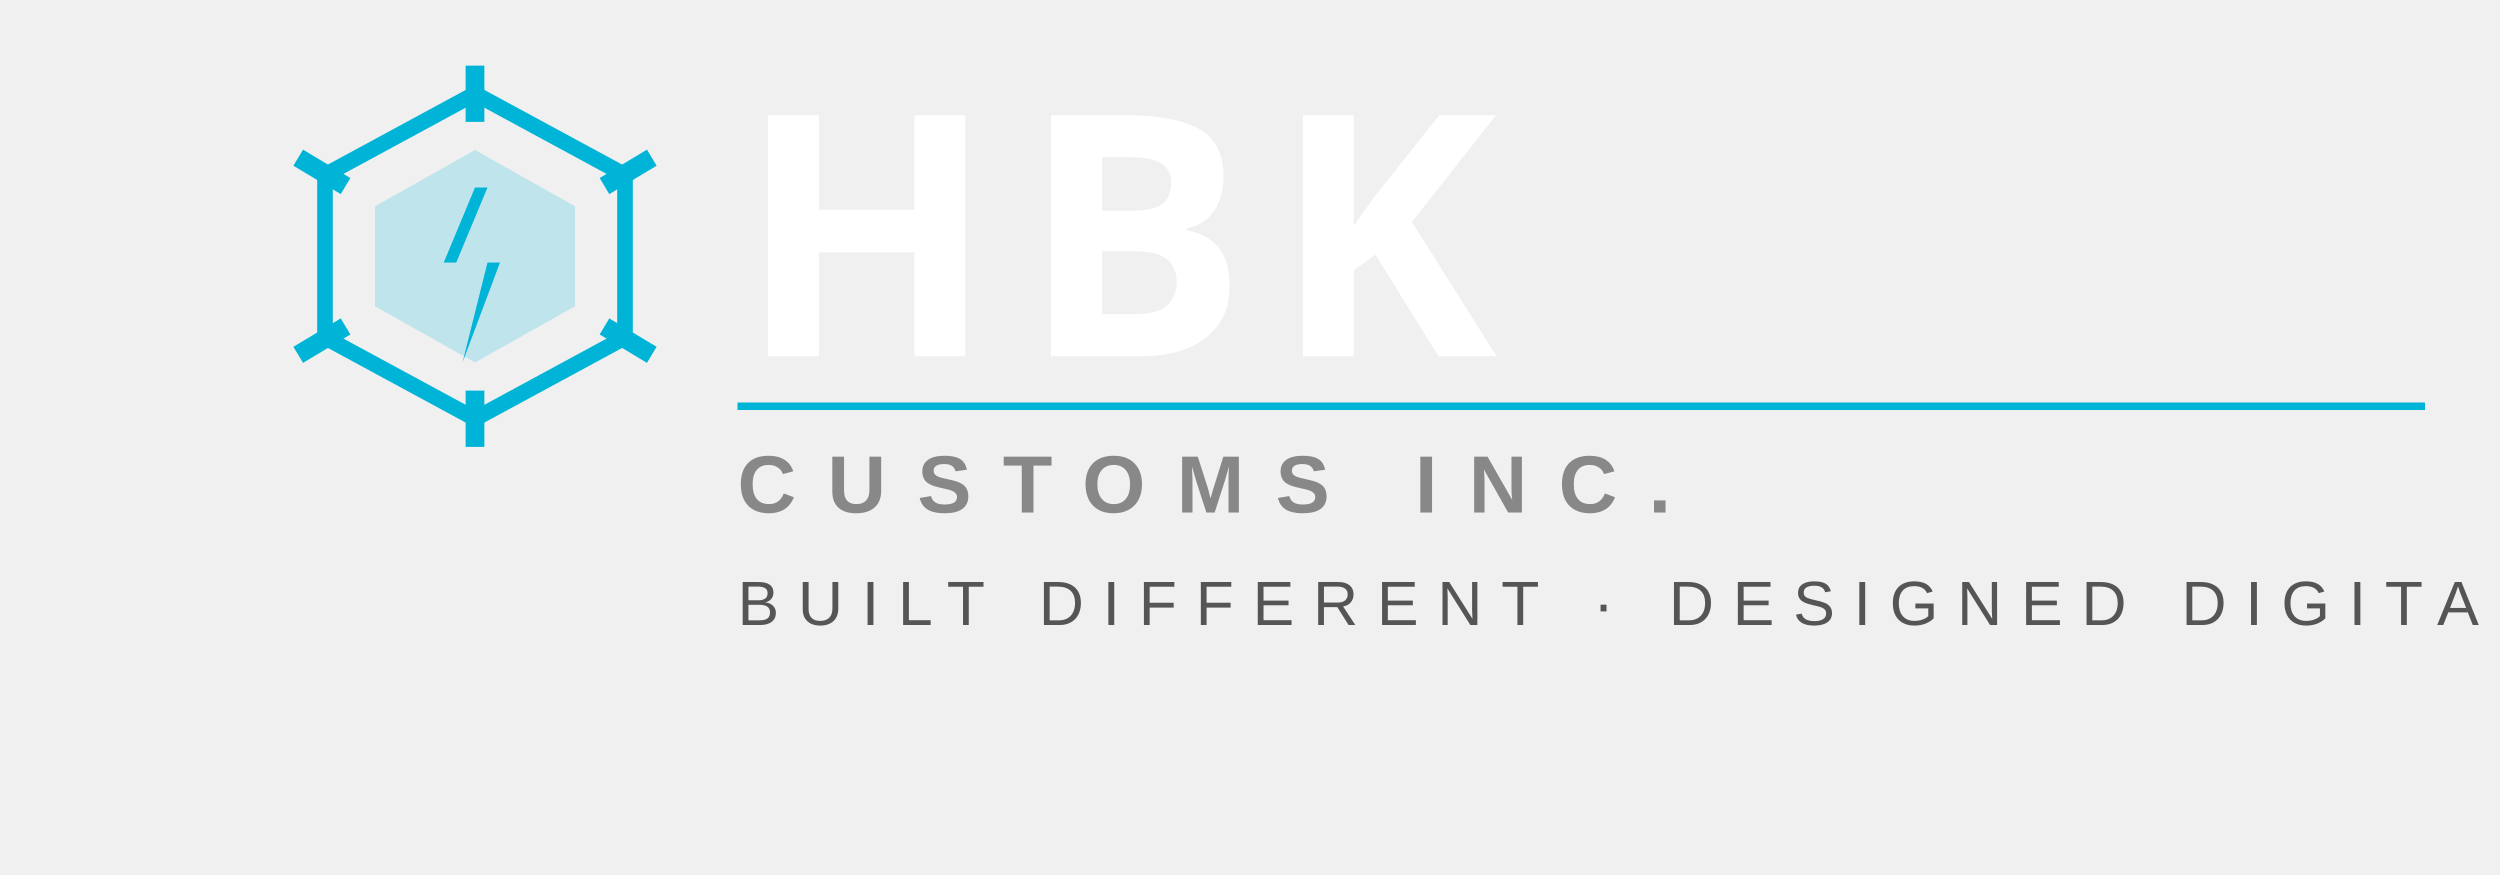
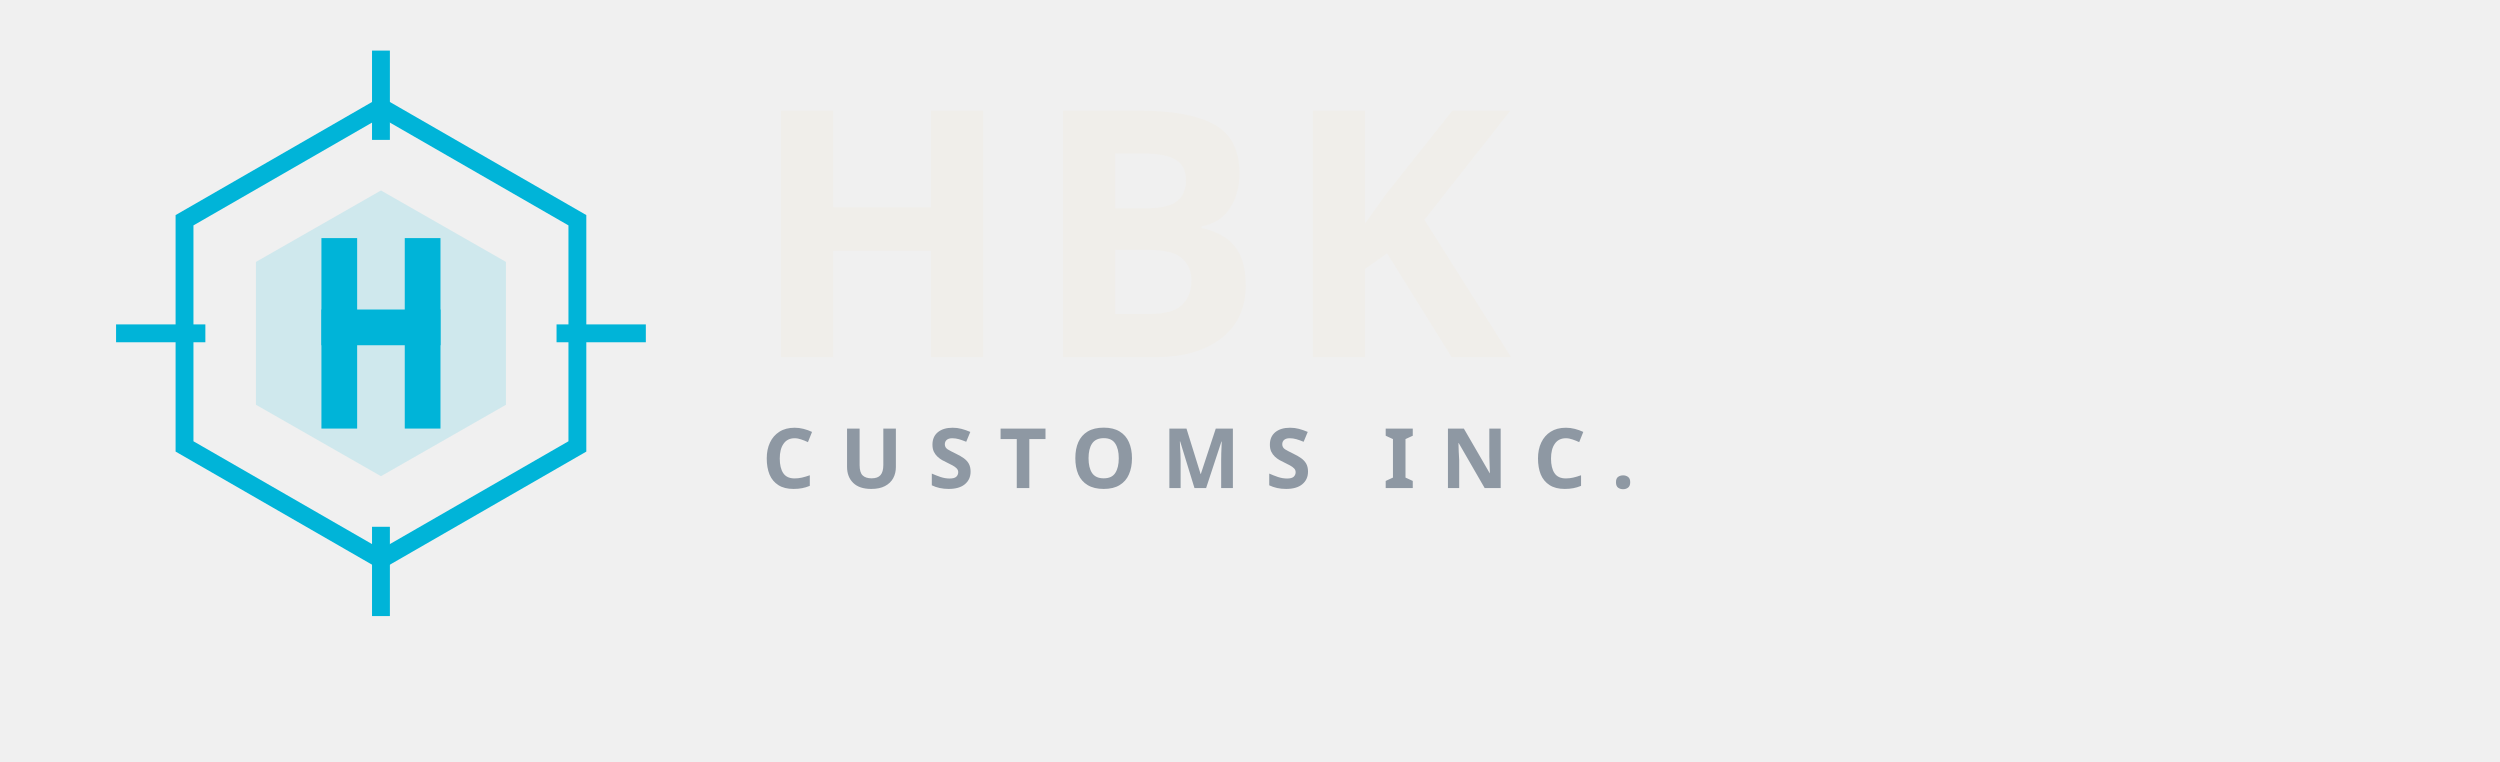
- <svg xmlns="http://www.w3.org/2000/svg" width="400" height="140" viewBox="0 0 400 140">
-   <polygon points="52,28 76,15 100,28 100,54 76,67 52,54" fill="none" stroke="#00b4d8" stroke-width="2.5" />
-   <polygon points="60,33 76,24 92,33 92,49 76,58 60,49" fill="#00b4d8" opacity="0.20" />
-   <line x1="76" y1="12" x2="76" y2="18" stroke="#00b4d8" stroke-width="3" stroke-linecap="square" />
-   <line x1="76" y1="64" x2="76" y2="70" stroke="#00b4d8" stroke-width="3" stroke-linecap="square" />
-   <line x1="49" y1="26" x2="54" y2="29" stroke="#00b4d8" stroke-width="3" stroke-linecap="square" />
-   <line x1="98" y1="53" x2="103" y2="56" stroke="#00b4d8" stroke-width="3" stroke-linecap="square" />
-   <line x1="49" y1="56" x2="54" y2="53" stroke="#00b4d8" stroke-width="3" stroke-linecap="square" />
-   <line x1="98" y1="29" x2="103" y2="26" stroke="#00b4d8" stroke-width="3" stroke-linecap="square" />
-   <polygon points="72,30 78,30 73,42 80,42 74,58 78,42 71,42 76,30" fill="#00b4d8" />
-   <text x="118" y="57" font-family="'Arial Black', 'Impact', sans-serif" font-size="54" font-weight="900" fill="#ffffff" letter-spacing="4">HBK</text>
-   <line x1="118" y1="65" x2="388" y2="65" stroke="#00b4d8" stroke-width="1.2" />
-   <text x="118" y="82" font-family="'Arial Narrow', 'Arial', sans-serif" font-size="13" font-weight="700" fill="#888888" letter-spacing="5">CUSTOMS  INC.</text>
-   <text x="118" y="100" font-family="'Arial Narrow', 'Arial', sans-serif" font-size="10" fill="#555555" letter-spacing="3">BUILT DIFFERENT · DESIGNED DIGITAL</text>
+ <svg xmlns="http://www.w3.org/2000/svg" width="420" height="128" viewBox="0 0 420 128" role="img" aria-labelledby="title">
+   <g transform="translate(18 18)">
+     <polygon points="46,0 79,19 79,57 46,76 13,57 13,19" fill="none" stroke="#00b4d8" stroke-width="3" />
+     <polygon points="46,14 67,26 67,50 46,62 25,50 25,26" fill="#00b4d8" opacity="0.14" />
+     <rect x="36" y="22" width="6" height="32" fill="#00b4d8" />
+     <rect x="50" y="22" width="6" height="32" fill="#00b4d8" />
+     <rect x="36" y="34" width="20" height="6" fill="#00b4d8" />
+     <line x1="46" y1="-8" x2="46" y2="4" stroke="#00b4d8" stroke-width="3" stroke-linecap="square" />
+     <line x1="46" y1="72" x2="46" y2="84" stroke="#00b4d8" stroke-width="3" stroke-linecap="square" />
+     <line x1="3" y1="38" x2="15" y2="38" stroke="#00b4d8" stroke-width="3" stroke-linecap="square" />
+     <line x1="77" y1="38" x2="89" y2="38" stroke="#00b4d8" stroke-width="3" stroke-linecap="square" />
+   </g>
+   <text x="126" y="60" font-family="'Arial Black', 'Segoe UI', sans-serif" font-size="58" font-weight="900" letter-spacing="3" fill="#f0eeea">HBK</text>
+   <text x="128" y="82" font-family="'Arial Narrow', 'Segoe UI', sans-serif" font-size="14" font-weight="700" letter-spacing="4.2" fill="#8e98a3">CUSTOMS INC.</text>
</svg>
